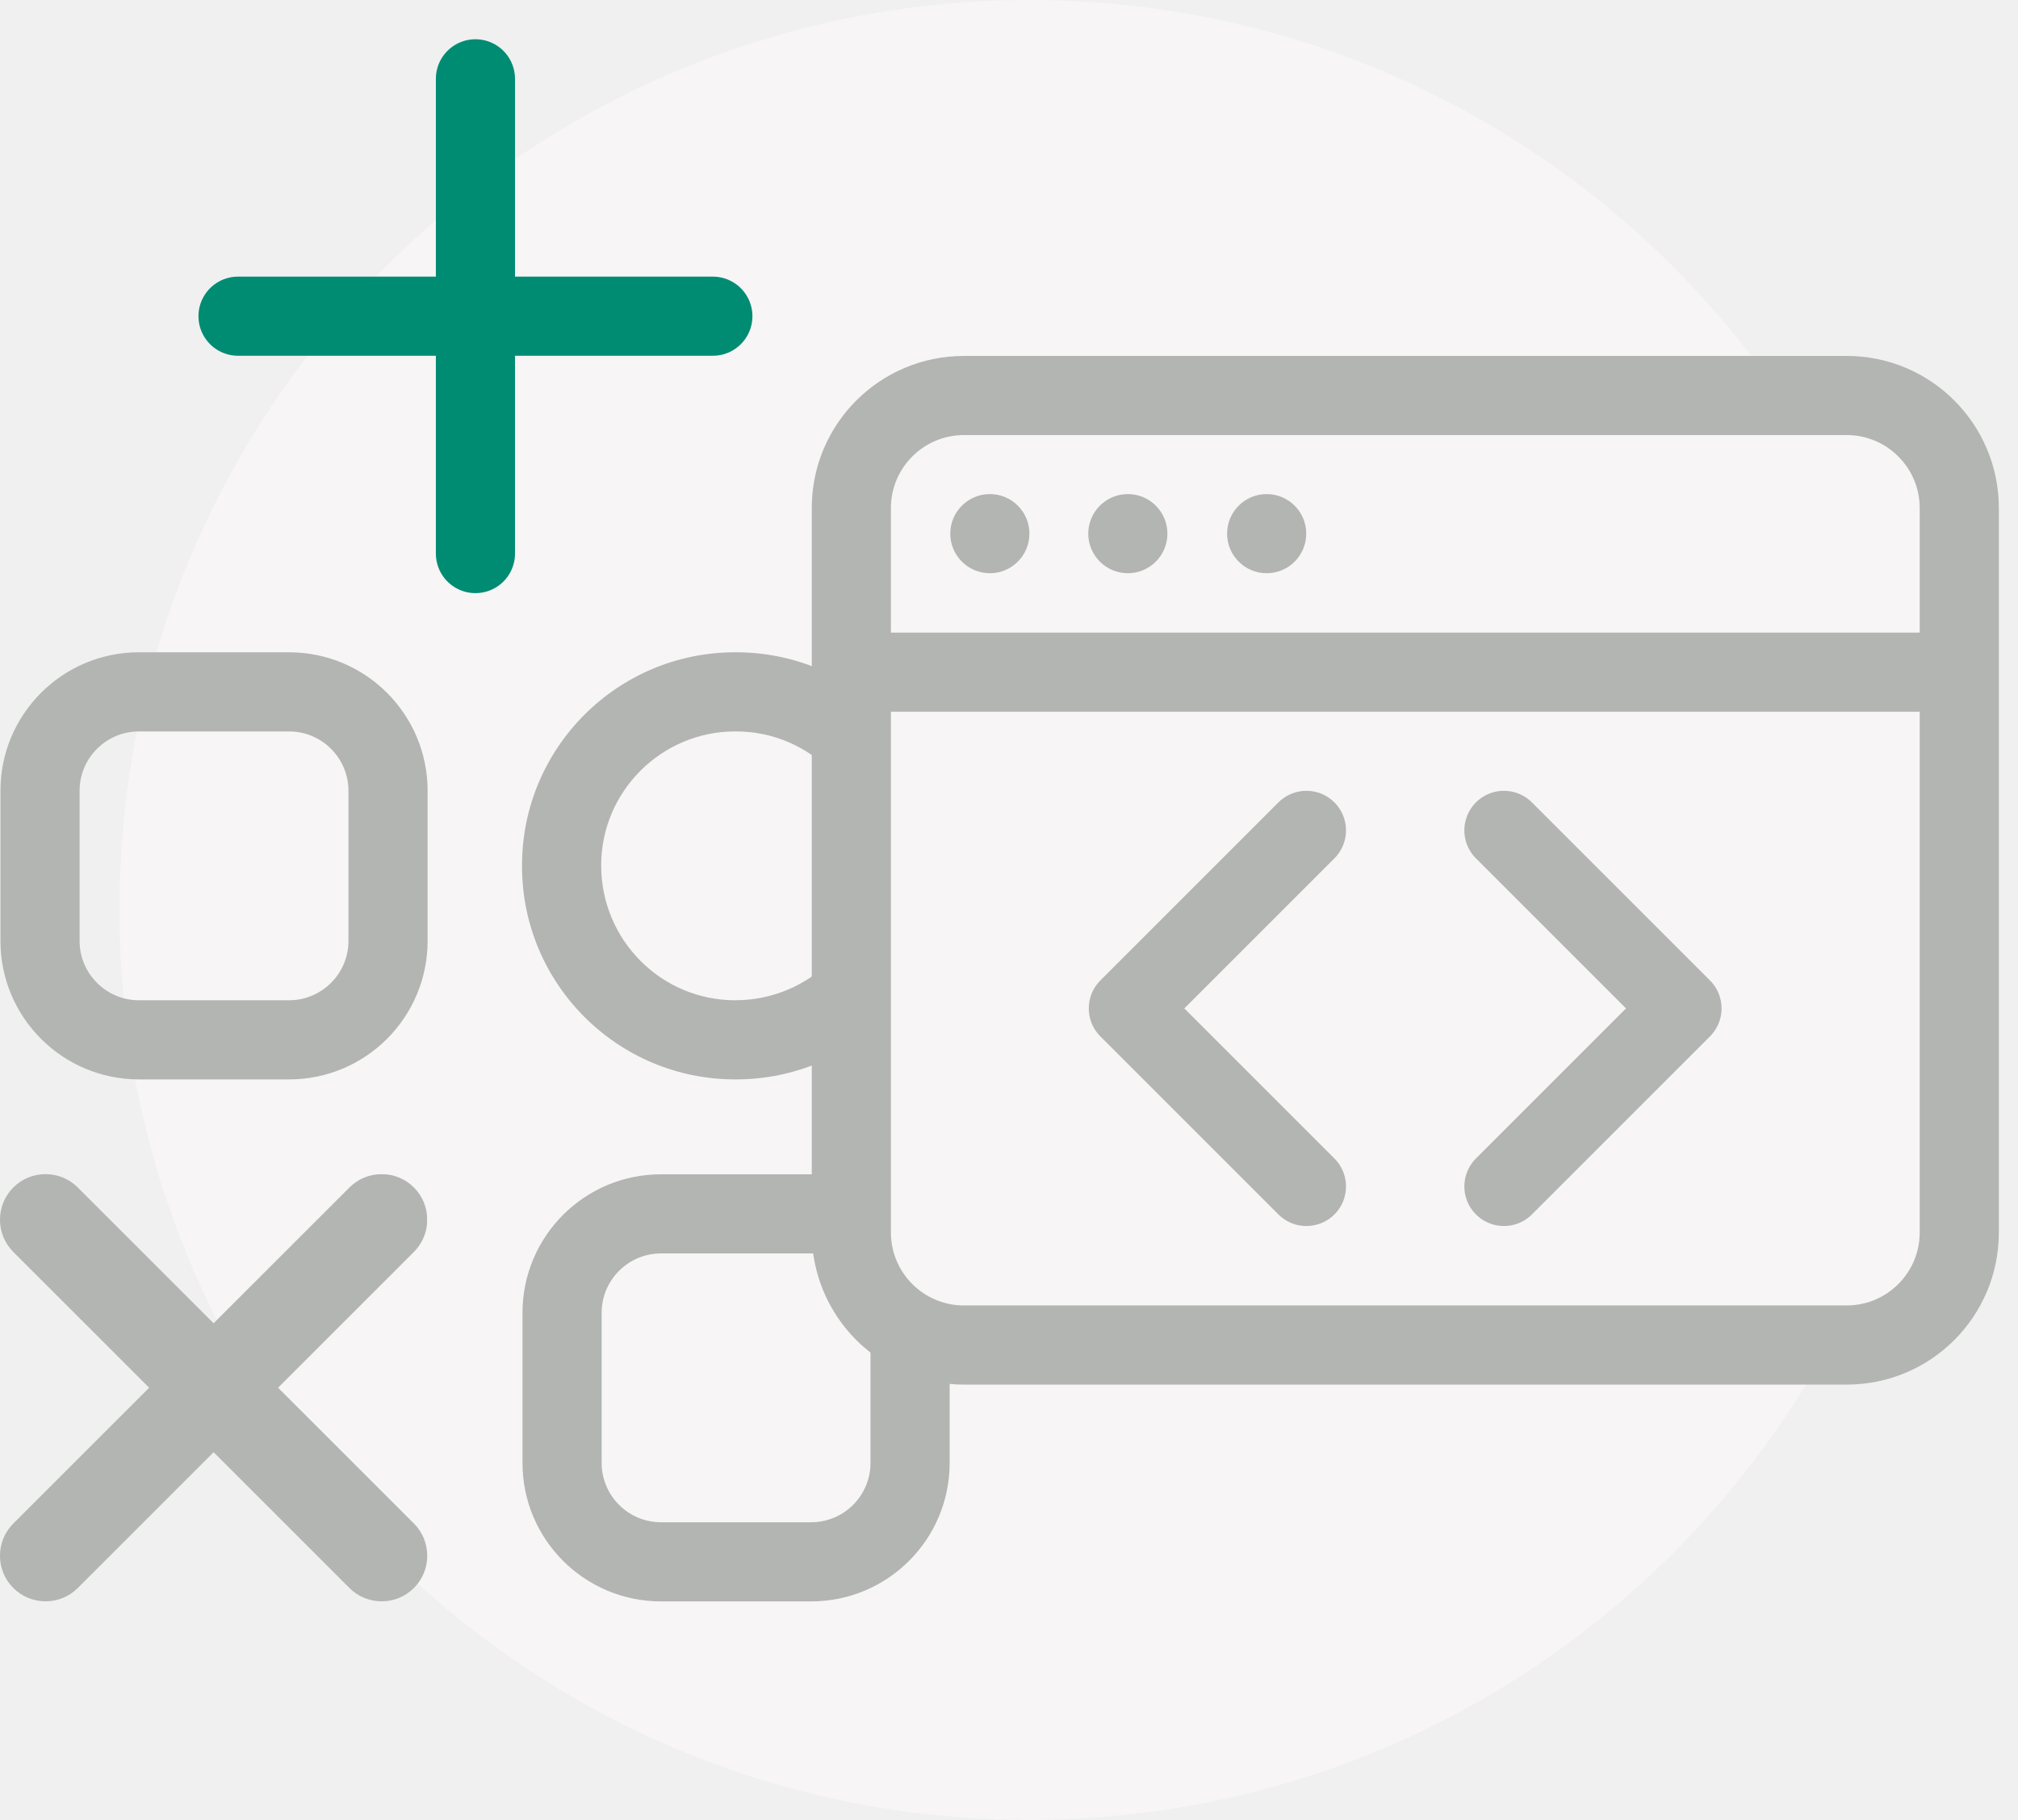
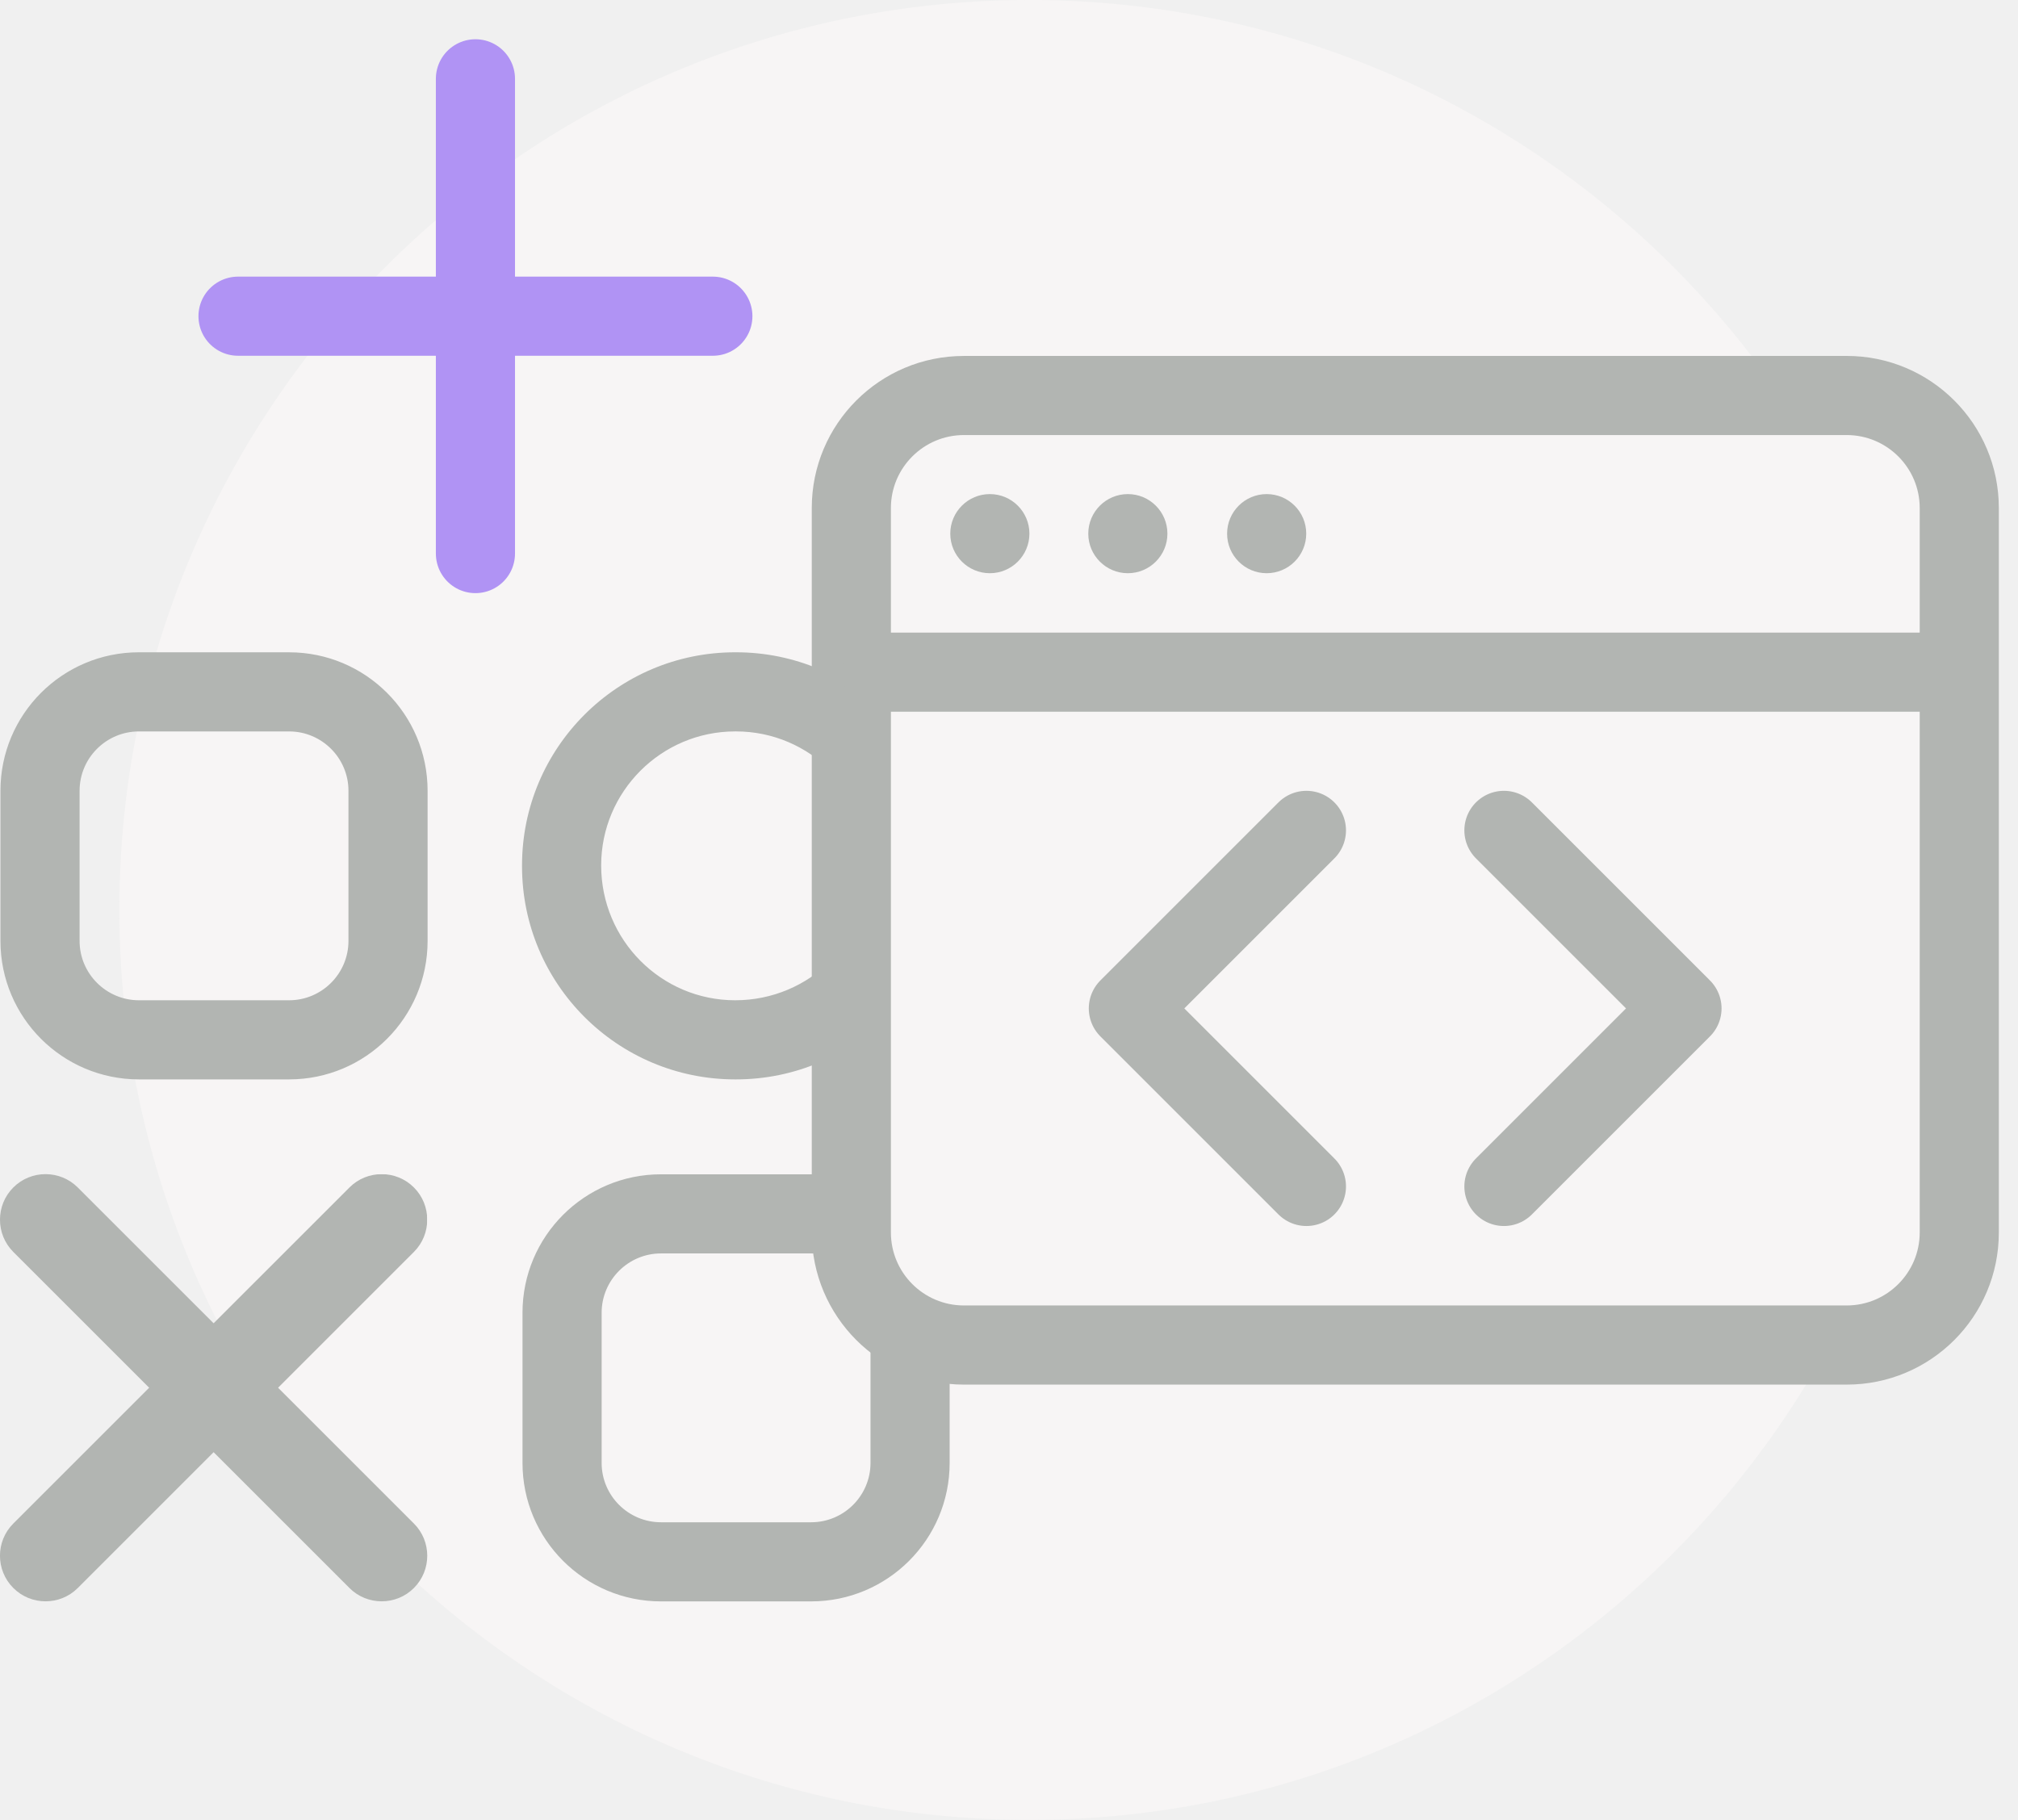
<svg xmlns="http://www.w3.org/2000/svg" xmlns:xlink="http://www.w3.org/1999/xlink" width="102" height="92" viewBox="0 0 102 92">
  <defs>
    <path id="611coc912a" d="M0.033 0L92.033 0 92.033 92 0.033 92z" />
    <path id="vvw5qne11c" d="M0 0.355L21.594 0.355 21.594 21.949 0 21.949z" />
  </defs>
  <g fill="none" fill-rule="evenodd">
    <g>
      <g>
        <g transform="translate(-286 -140) translate(286 140) translate(6)">
          <mask id="vl08viacbb" fill="#fff">
            <use xlink:href="#611coc912a" />
          </mask>
          <path fill="#F7F5F5" d="M46.033 0c25.404 0 46 20.595 46 46 0 25.404-20.596 46-46 46-25.405 0-46-20.596-46-46 0-25.405 20.595-46 46-46" mask="url(#vl08viacbb)" />
        </g>
        <path fill="#B2B5B2" d="M14.613 32.974h-7.59c-3.867 0-7 3.134-7 7v7.591c0 3.865 3.133 7 7 7h7.59c3.866 0 7-3.135 7-7v-7.59c0-3.867-3.134-7-7-7m0 4c1.654 0 3 1.345 3 3v7.59c0 1.653-1.346 3-3 3h-7.59c-1.655 0-3-1.347-3-3v-7.59c0-1.655 1.345-3 3-3h7.59M37.201 32.974h-.04c-5.95 0-10.775 4.824-10.775 10.774v.041c0 5.952 4.824 10.776 10.774 10.776h.041c5.951 0 10.775-4.824 10.775-10.776v-.04c0-5.95-4.824-10.775-10.775-10.775m0 4c3.735 0 6.775 3.04 6.775 6.815 0 3.736-3.04 6.776-6.816 6.776-3.735 0-6.774-3.04-6.774-6.817 0-3.735 3.04-6.774 6.774-6.774h.041M41.002 59.363H33.41c-3.866 0-7 3.134-7 7v7.59c0 3.867 3.134 7 7 7H41c3.867 0 7-3.133 7-7v-7.59c0-3.866-3.133-7-7-7m0 4c1.655 0 3 1.346 3 3v7.59c0 1.654-1.345 3-3 3h-7.59c-1.654 0-3-1.346-3-3v-7.59c0-1.654 1.346-3 3-3H41M20.924 80.273l-.006.006c-.894.894-2.357.894-3.252 0L.67 63.284c-.894-.895-.894-2.358 0-3.252l.006-.006c.894-.895 2.357-.895 3.252 0L20.924 77.02c.895.895.895 2.357 0 3.252" transform="translate(-286 -140) translate(286 140)" />
        <g transform="translate(-286 -140) translate(286 140) translate(0 59)">
          <mask id="i3d0m5zbyd" fill="#fff">
            <use xlink:href="#vvw5qne11c" />
          </mask>
          <path fill="#B2B5B2" d="M.67 21.273l.007.006c.894.894 2.357.894 3.252 0L20.924 4.284c.894-.895.894-2.358 0-3.252l-.006-.006c-.894-.895-2.357-.895-3.252 0L.67 18.02c-.895.895-.895 2.357 0 3.252" mask="url(#i3d0m5zbyd)" />
        </g>
-         <path stroke="#008C73" stroke-linecap="round" stroke-linejoin="round" stroke-width="4" d="M12.031 15.984L36.031 15.984M24.031 27.984L24.031 3.984" transform="translate(-286 -140) translate(286 140)" />
+         <path stroke="#B093F4" stroke-linecap="round" stroke-linejoin="round" stroke-width="4" d="M12.031 15.984L36.031 15.984M24.031 27.984L24.031 3.984" transform="translate(-286 -140) translate(286 140)" />
        <path fill="#F7F5F5" d="M48.719 67.994c-3.136 0-5.687-2.552-5.687-5.687V25.68c0-3.135 2.55-5.687 5.687-5.687h44.625c3.136 0 5.688 2.552 5.688 5.687v36.626c0 3.135-2.552 5.687-5.688 5.687H48.719z" transform="translate(-286 -140) translate(286 140)" />
        <path fill="#B2B5B2" d="M93.344 17.994H48.719c-4.246 0-7.688 3.44-7.688 7.687v36.626c0 4.246 3.442 7.687 7.688 7.687h44.625c4.245 0 7.687-3.441 7.687-7.687V25.68c0-4.246-3.442-7.687-7.687-7.687m0 4c2.033 0 3.688 1.654 3.688 3.687v36.626c0 2.033-1.655 3.687-3.688 3.687H48.719c-2.034 0-3.688-1.654-3.688-3.687V25.68c0-2.033 1.654-3.687 3.688-3.687h44.625" transform="translate(-286 -140) translate(286 140)" />
        <path stroke="#B2B5B2" stroke-linecap="round" stroke-linejoin="round" stroke-width="4" d="M44.566 33.978L97.566 33.978" transform="translate(-286 -140) translate(286 140)" />
        <path fill="#B2B5B2" d="M52.032 26.977c0 1.104-.896 2-2 2s-2-.896-2-2 .896-2 2-2 2 .896 2 2M59.007 26.977c0 1.104-.896 2-2 2s-2-.896-2-2 .896-2 2-2 2 .896 2 2M66.024 26.977c0 1.104-.896 2-2 2s-2-.896-2-2 .896-2 2-2 2 .896 2 2" transform="translate(-286 -140) translate(286 140)" />
        <path stroke="#B2B5B2" stroke-linecap="round" stroke-linejoin="round" stroke-width="4" d="M66.033 59.977L57.033 50.977 66.033 41.977M76.016 59.977L85.016 50.977 76.016 41.977" transform="translate(-286 -140) translate(286 140)" />
      </g>
    </g>
  </g>
</svg>
